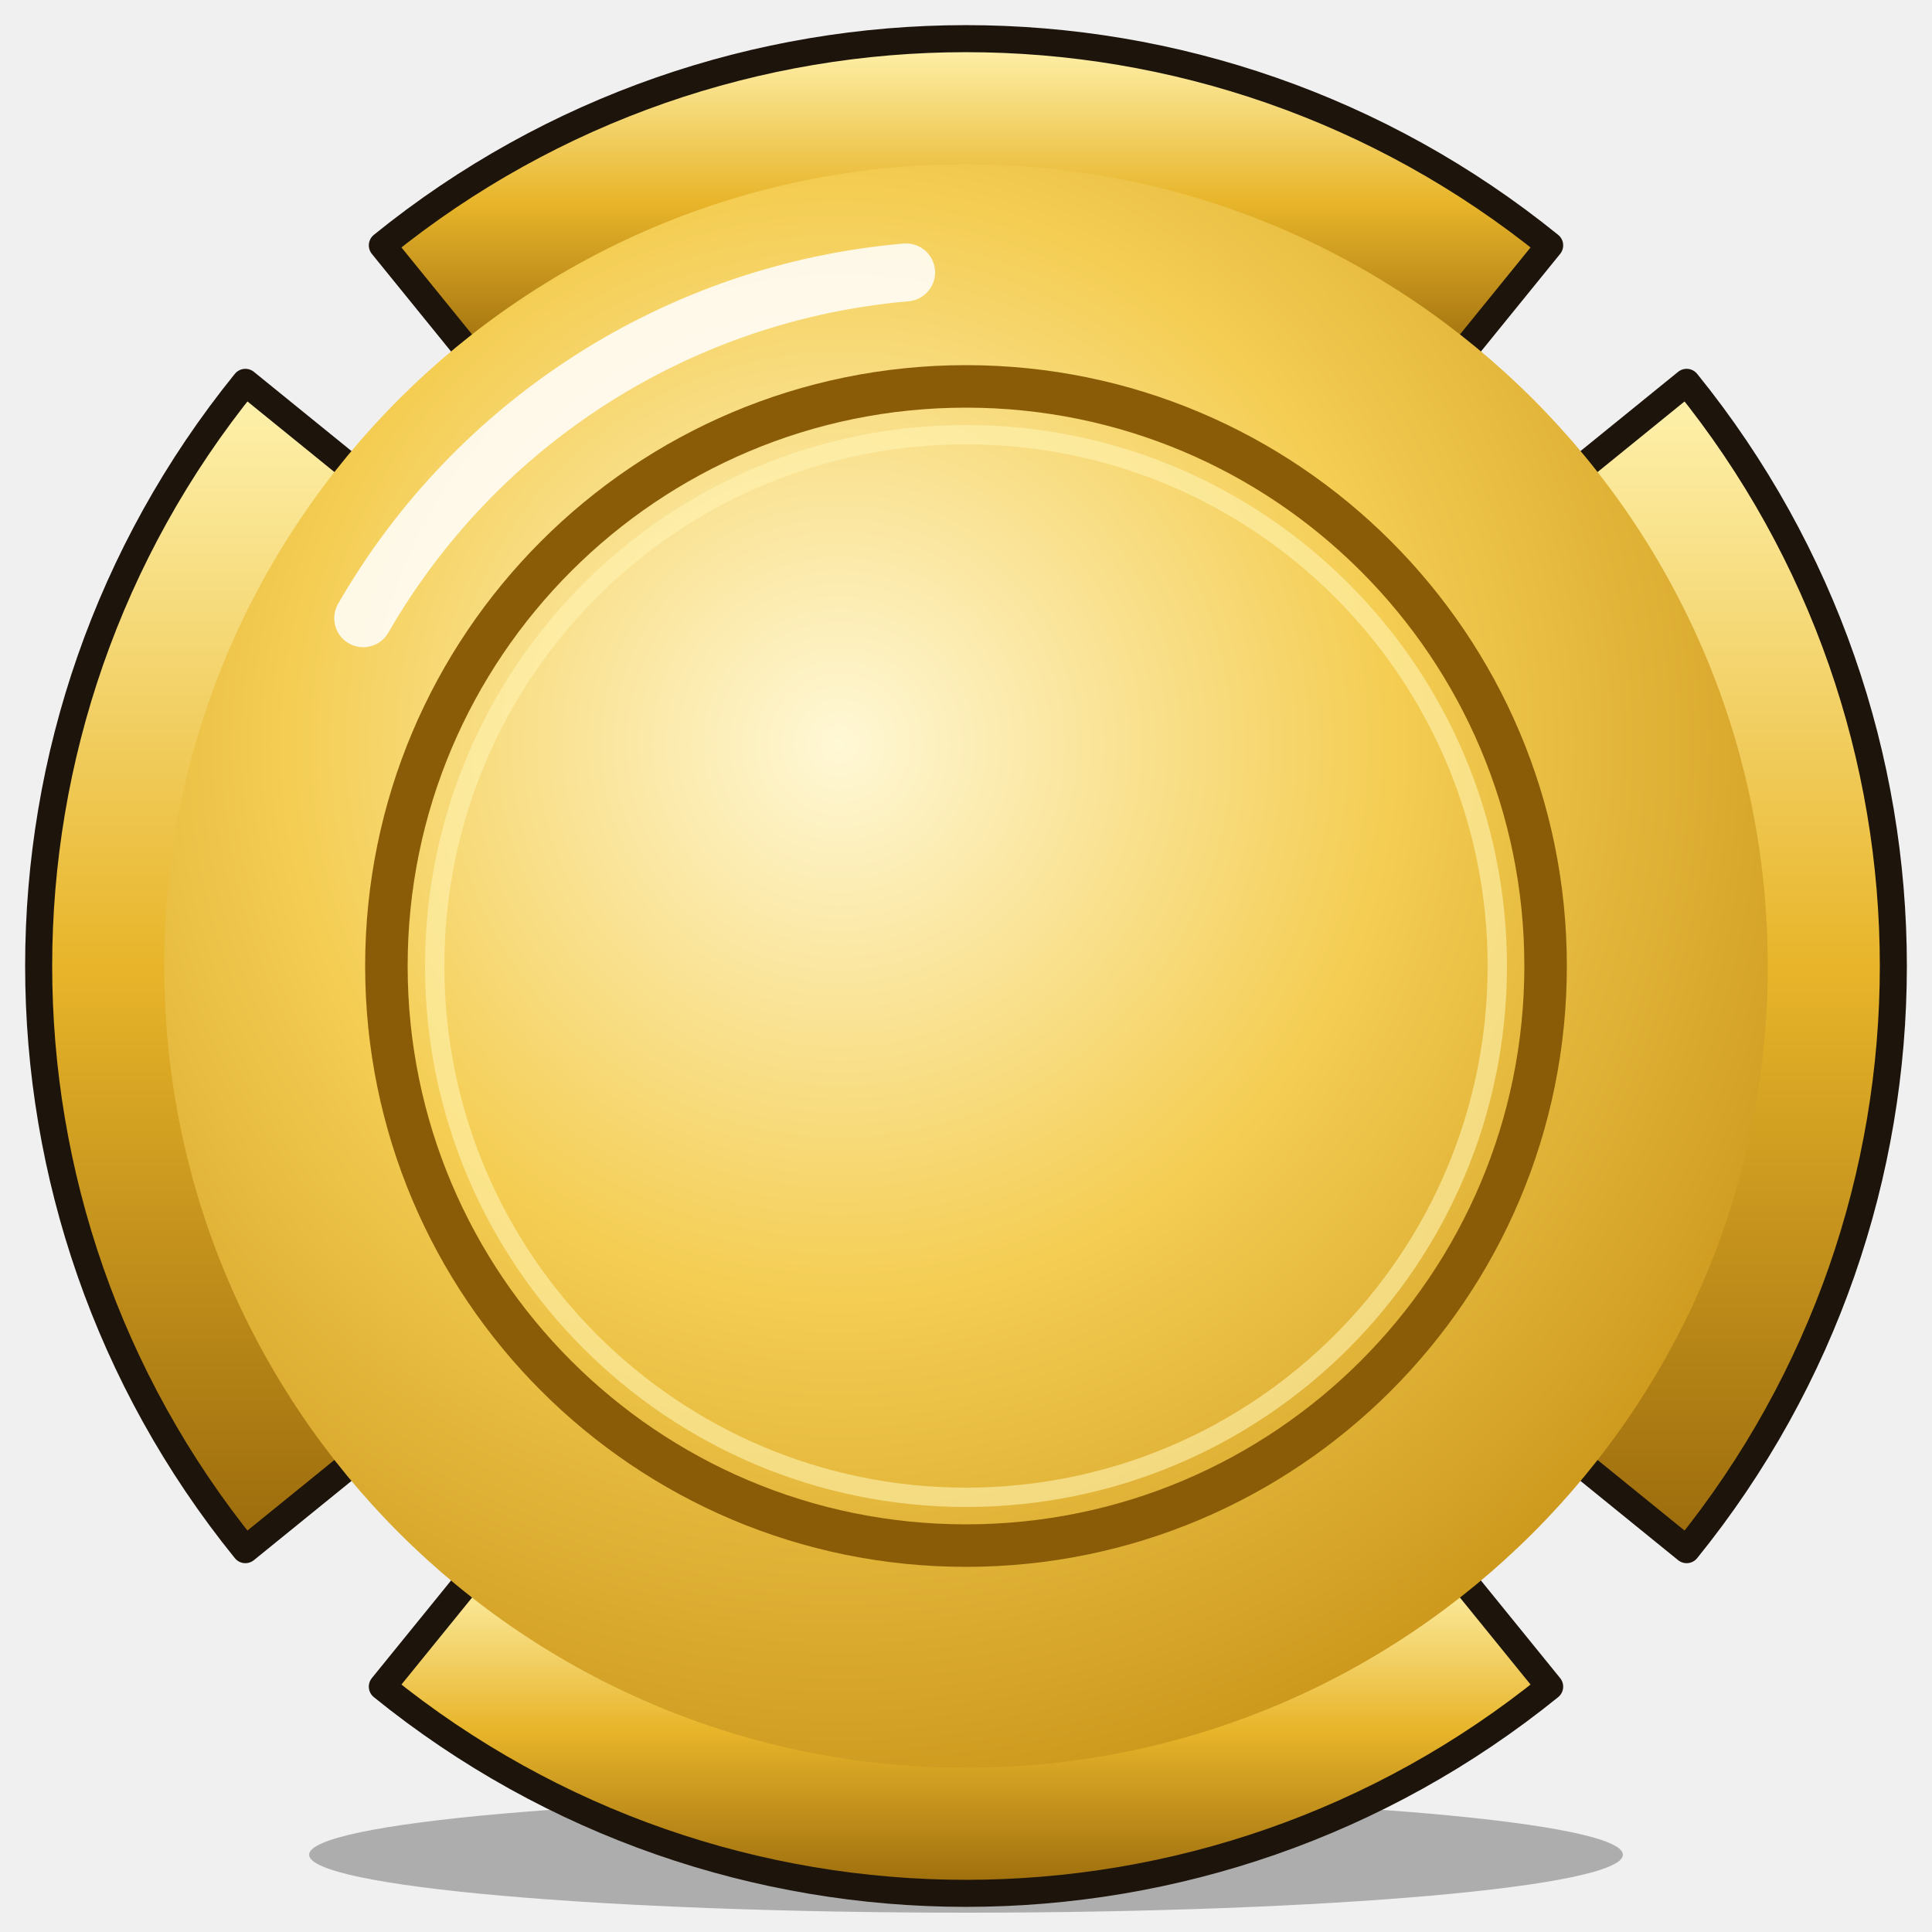
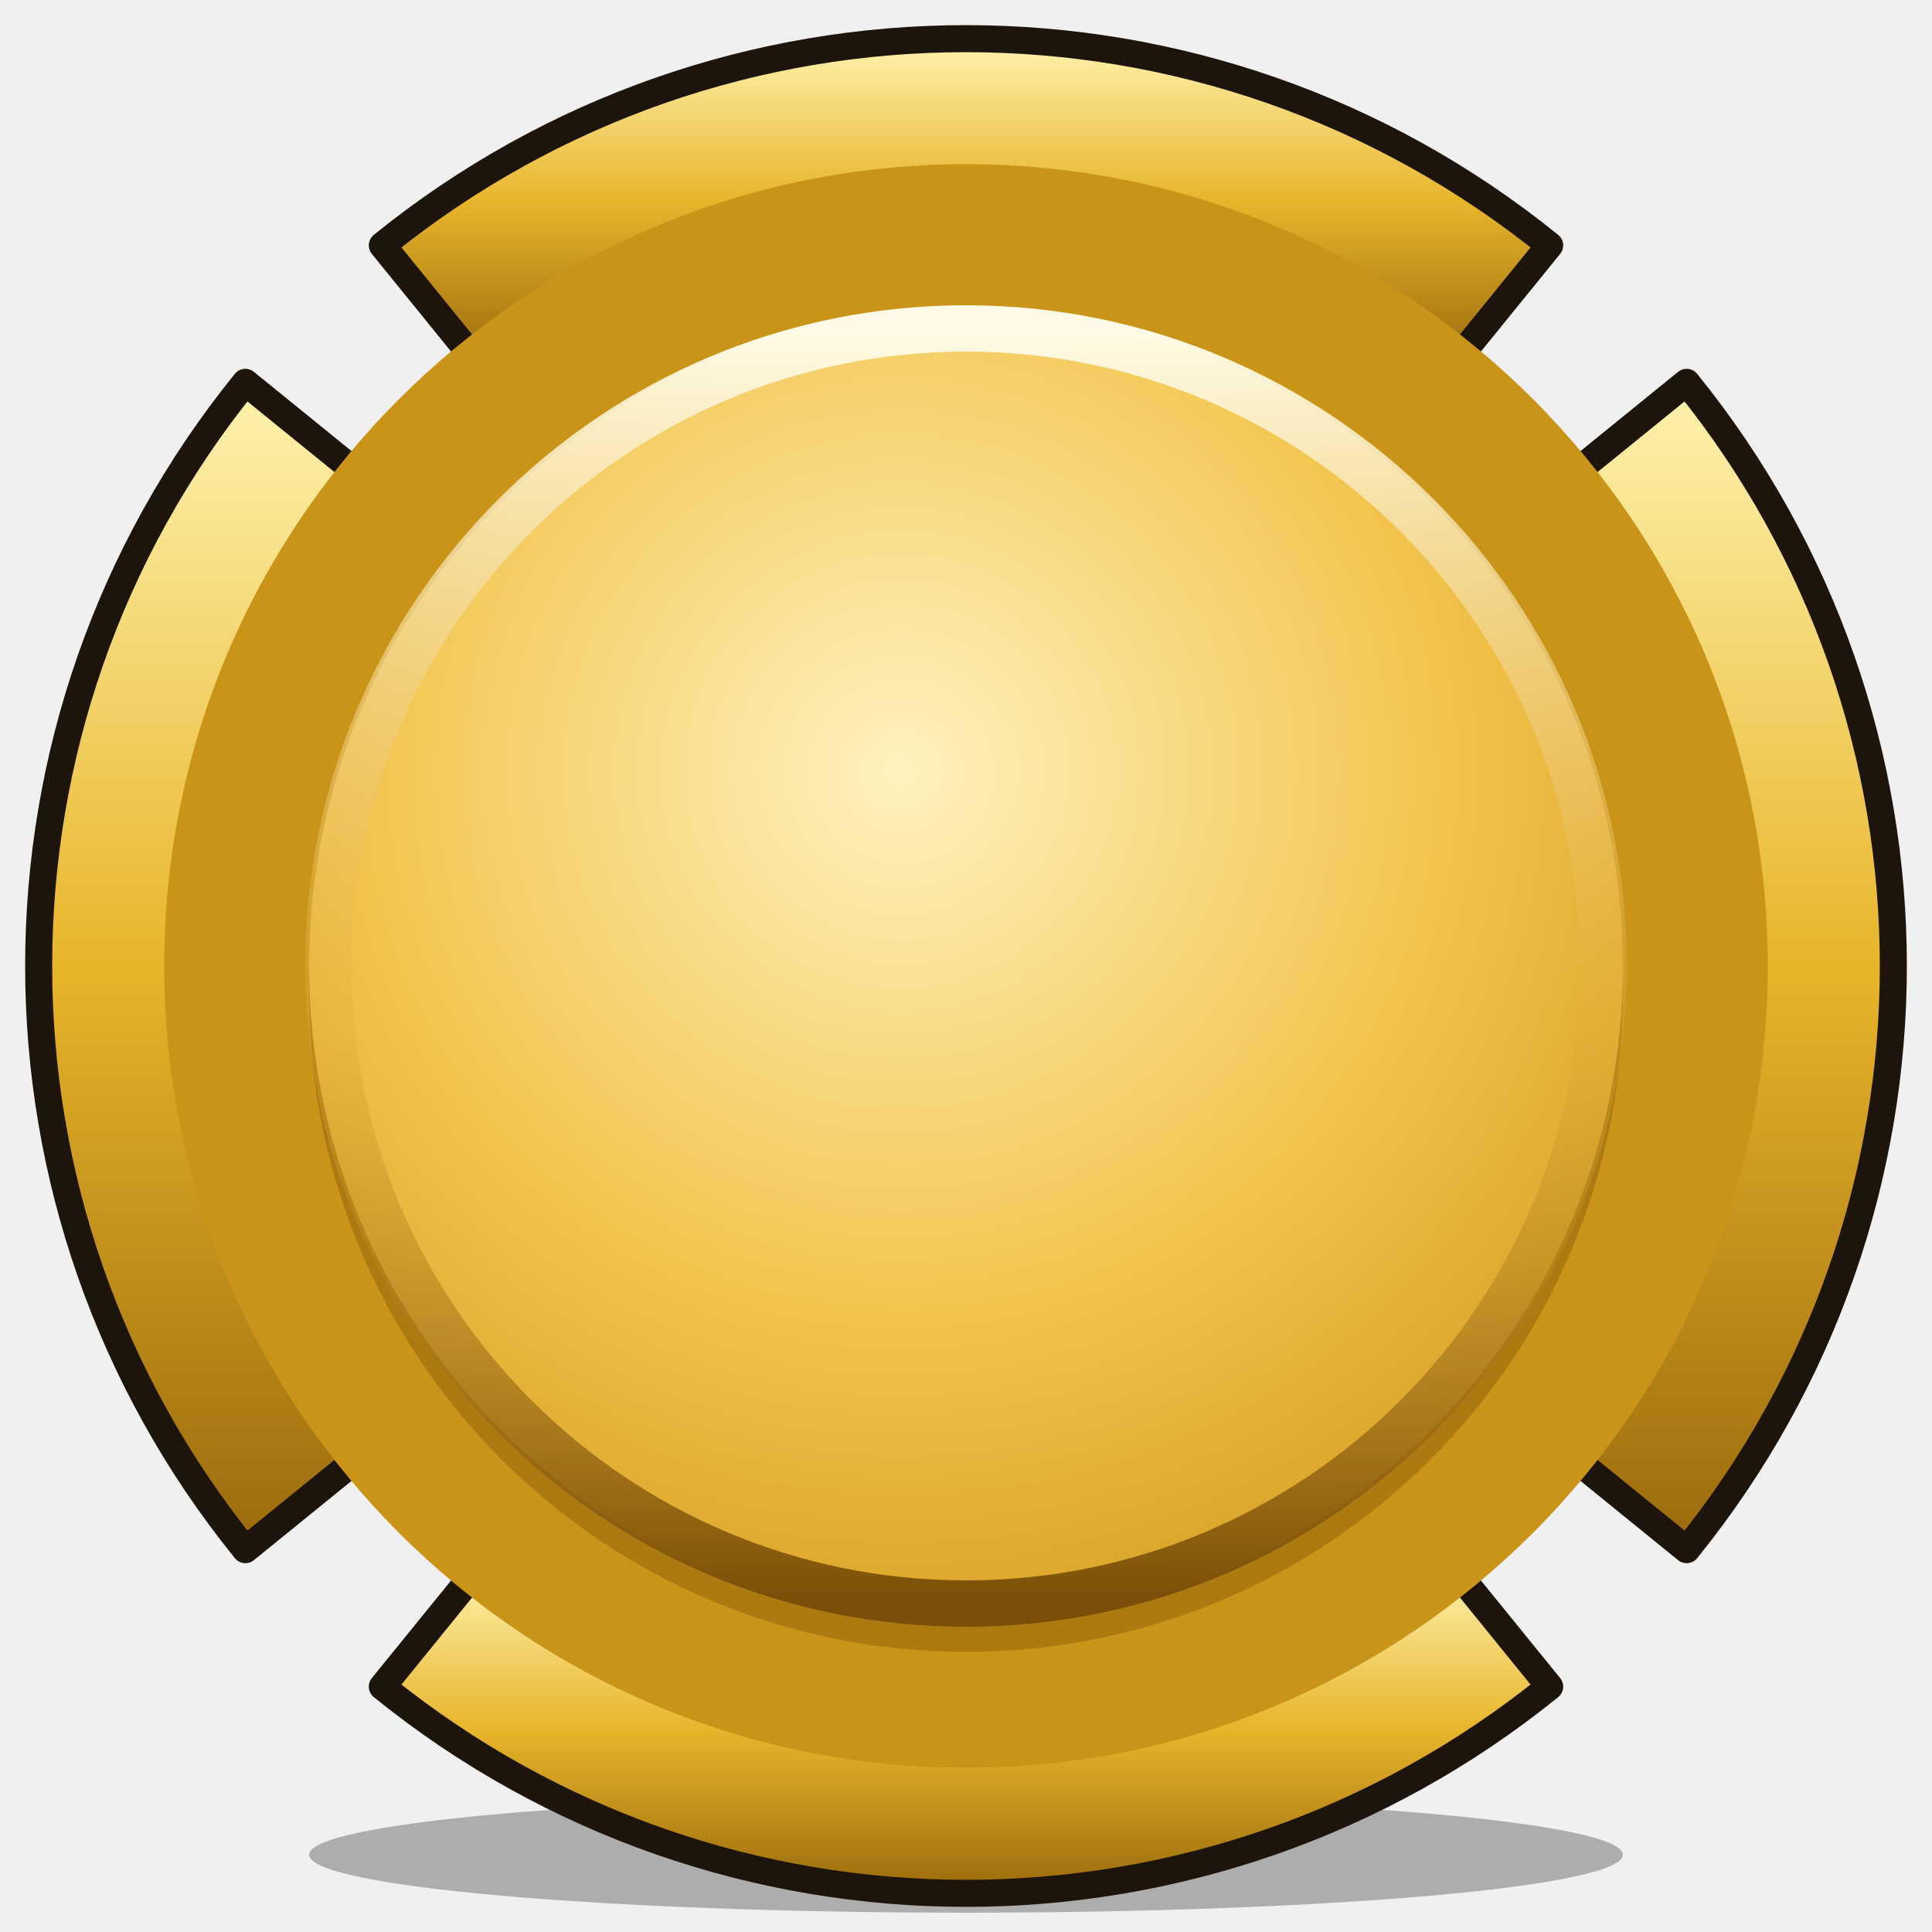
<svg xmlns="http://www.w3.org/2000/svg" viewBox="0 0 100 100" width="100" height="100">
  <defs>
    <linearGradient id="p0" x1="0" y1="0" x2="0" y2="1">
-       <stop offset="0.00" stop-color="#fff3b0" />
-       <stop offset="0.50" stop-color="#e8b52a" />
-       <stop offset="1.00" stop-color="#9a6a0c" />
+       <stop offset="0" stop-color="#fff3b0" />
+       <stop offset=".5" stop-color="#e8b52a" />
+       <stop offset="1" stop-color="#9a6a0c" />
    </linearGradient>
-     <radialGradient id="p1" cx="42%" cy="36%" r="70%">
-       <stop offset="0.00" stop-color="#fff8d6" />
-       <stop offset="0.50" stop-color="#f4cd52" />
-       <stop offset="1.00" stop-color="#c99418" />
+     <radialGradient id="fb" cx="45%" cy="35%" r="70%">
+       <stop offset="0" stop-color="#fff2c0" />
+       <stop offset=".6" stop-color="#f2c44c" />
+       <stop offset="1" stop-color="#d79f22" />
    </radialGradient>
+     <linearGradient id="bb" x1="0" y1="0" x2="0" y2="1">
+       <stop offset="0" stop-color="#fffbe6" />
+       <stop offset=".55" stop-color="#e3ad35" stop-opacity=".3" />
+       <stop offset="1" stop-color="#7a4f08" />
+     </linearGradient>
  </defs>
-   <g transform="translate(0.0,0.0) scale(1)">
-     <ellipse cx="50" cy="96" rx="34" ry="3" fill="#000" opacity=".28" />
-     <path d="M87.30 19.79A48 48 0 0 1 87.30 80.21L81.09 75.17A40 40 0 0 0 81.09 24.83Z" fill="url(#p0)" stroke="#1d140c" stroke-width="1.4" stroke-linejoin="round" stroke-linecap="round" />
-     <path d="M80.21 87.30A48 48 0 0 1 19.79 87.30L24.83 81.09A40 40 0 0 0 75.17 81.09Z" fill="url(#p0)" stroke="#1d140c" stroke-width="1.4" stroke-linejoin="round" stroke-linecap="round" />
-     <path d="M12.70 80.21A48 48 0 0 1 12.70 19.79L18.91 24.83A40 40 0 0 0 18.91 75.17Z" fill="url(#p0)" stroke="#1d140c" stroke-width="1.4" stroke-linejoin="round" stroke-linecap="round" />
-     <path d="M19.79 12.70A48 48 0 0 1 80.21 12.70L75.17 18.91A40 40 0 0 0 24.83 18.91Z" fill="url(#p0)" stroke="#1d140c" stroke-width="1.4" stroke-linejoin="round" stroke-linecap="round" />
-     <circle cx="50" cy="50" r="41.5" fill="url(#p1)" />
-     <circle cx="50" cy="50" r="30" fill="none" stroke="#8a5c08" stroke-width="2.2" />
-     <circle cx="50" cy="50" r="27.5" fill="none" stroke="#fff3b0" stroke-width="1" opacity=".6" />
-     <path d="M18.8 32.0A36 36 0 0 1 46.9 14.1" fill="none" stroke="#ffffff" stroke-width="3" stroke-linecap="round" opacity=".85" />
-   </g>
+   <ellipse cx="50" cy="96" rx="34" ry="3" fill="#000" opacity=".28" />
+   <path d="M87.30 19.79A48 48 0 0 1 87.30 80.21L81.09 75.17A40 40 0 0 0 81.09 24.83Z" fill="url(#p0)" stroke="#1d140c" stroke-width="1.4" stroke-linejoin="round" />
+   <path d="M80.21 87.30A48 48 0 0 1 19.79 87.30L24.83 81.09A40 40 0 0 0 75.17 81.09Z" fill="url(#p0)" stroke="#1d140c" stroke-width="1.4" stroke-linejoin="round" />
+   <path d="M12.70 80.21A48 48 0 0 1 12.70 19.79L18.91 24.83A40 40 0 0 0 18.91 75.17Z" fill="url(#p0)" stroke="#1d140c" stroke-width="1.4" stroke-linejoin="round" />
+   <path d="M19.79 12.70A48 48 0 0 1 80.21 12.70L75.17 18.91A40 40 0 0 0 24.83 18.91Z" fill="url(#p0)" stroke="#1d140c" stroke-width="1.4" stroke-linejoin="round" />
+   <circle cx="50" cy="50" r="41.5" fill="#c99418" />
+   <circle cx="50" cy="51.5" r="34" fill="#8a5c08" opacity=".45" />
+   <circle cx="50" cy="50" r="34" fill="url(#fb)" />
+   <circle cx="50" cy="50" r="33" fill="none" stroke="url(#bb)" stroke-width="2.4" />
</svg>
